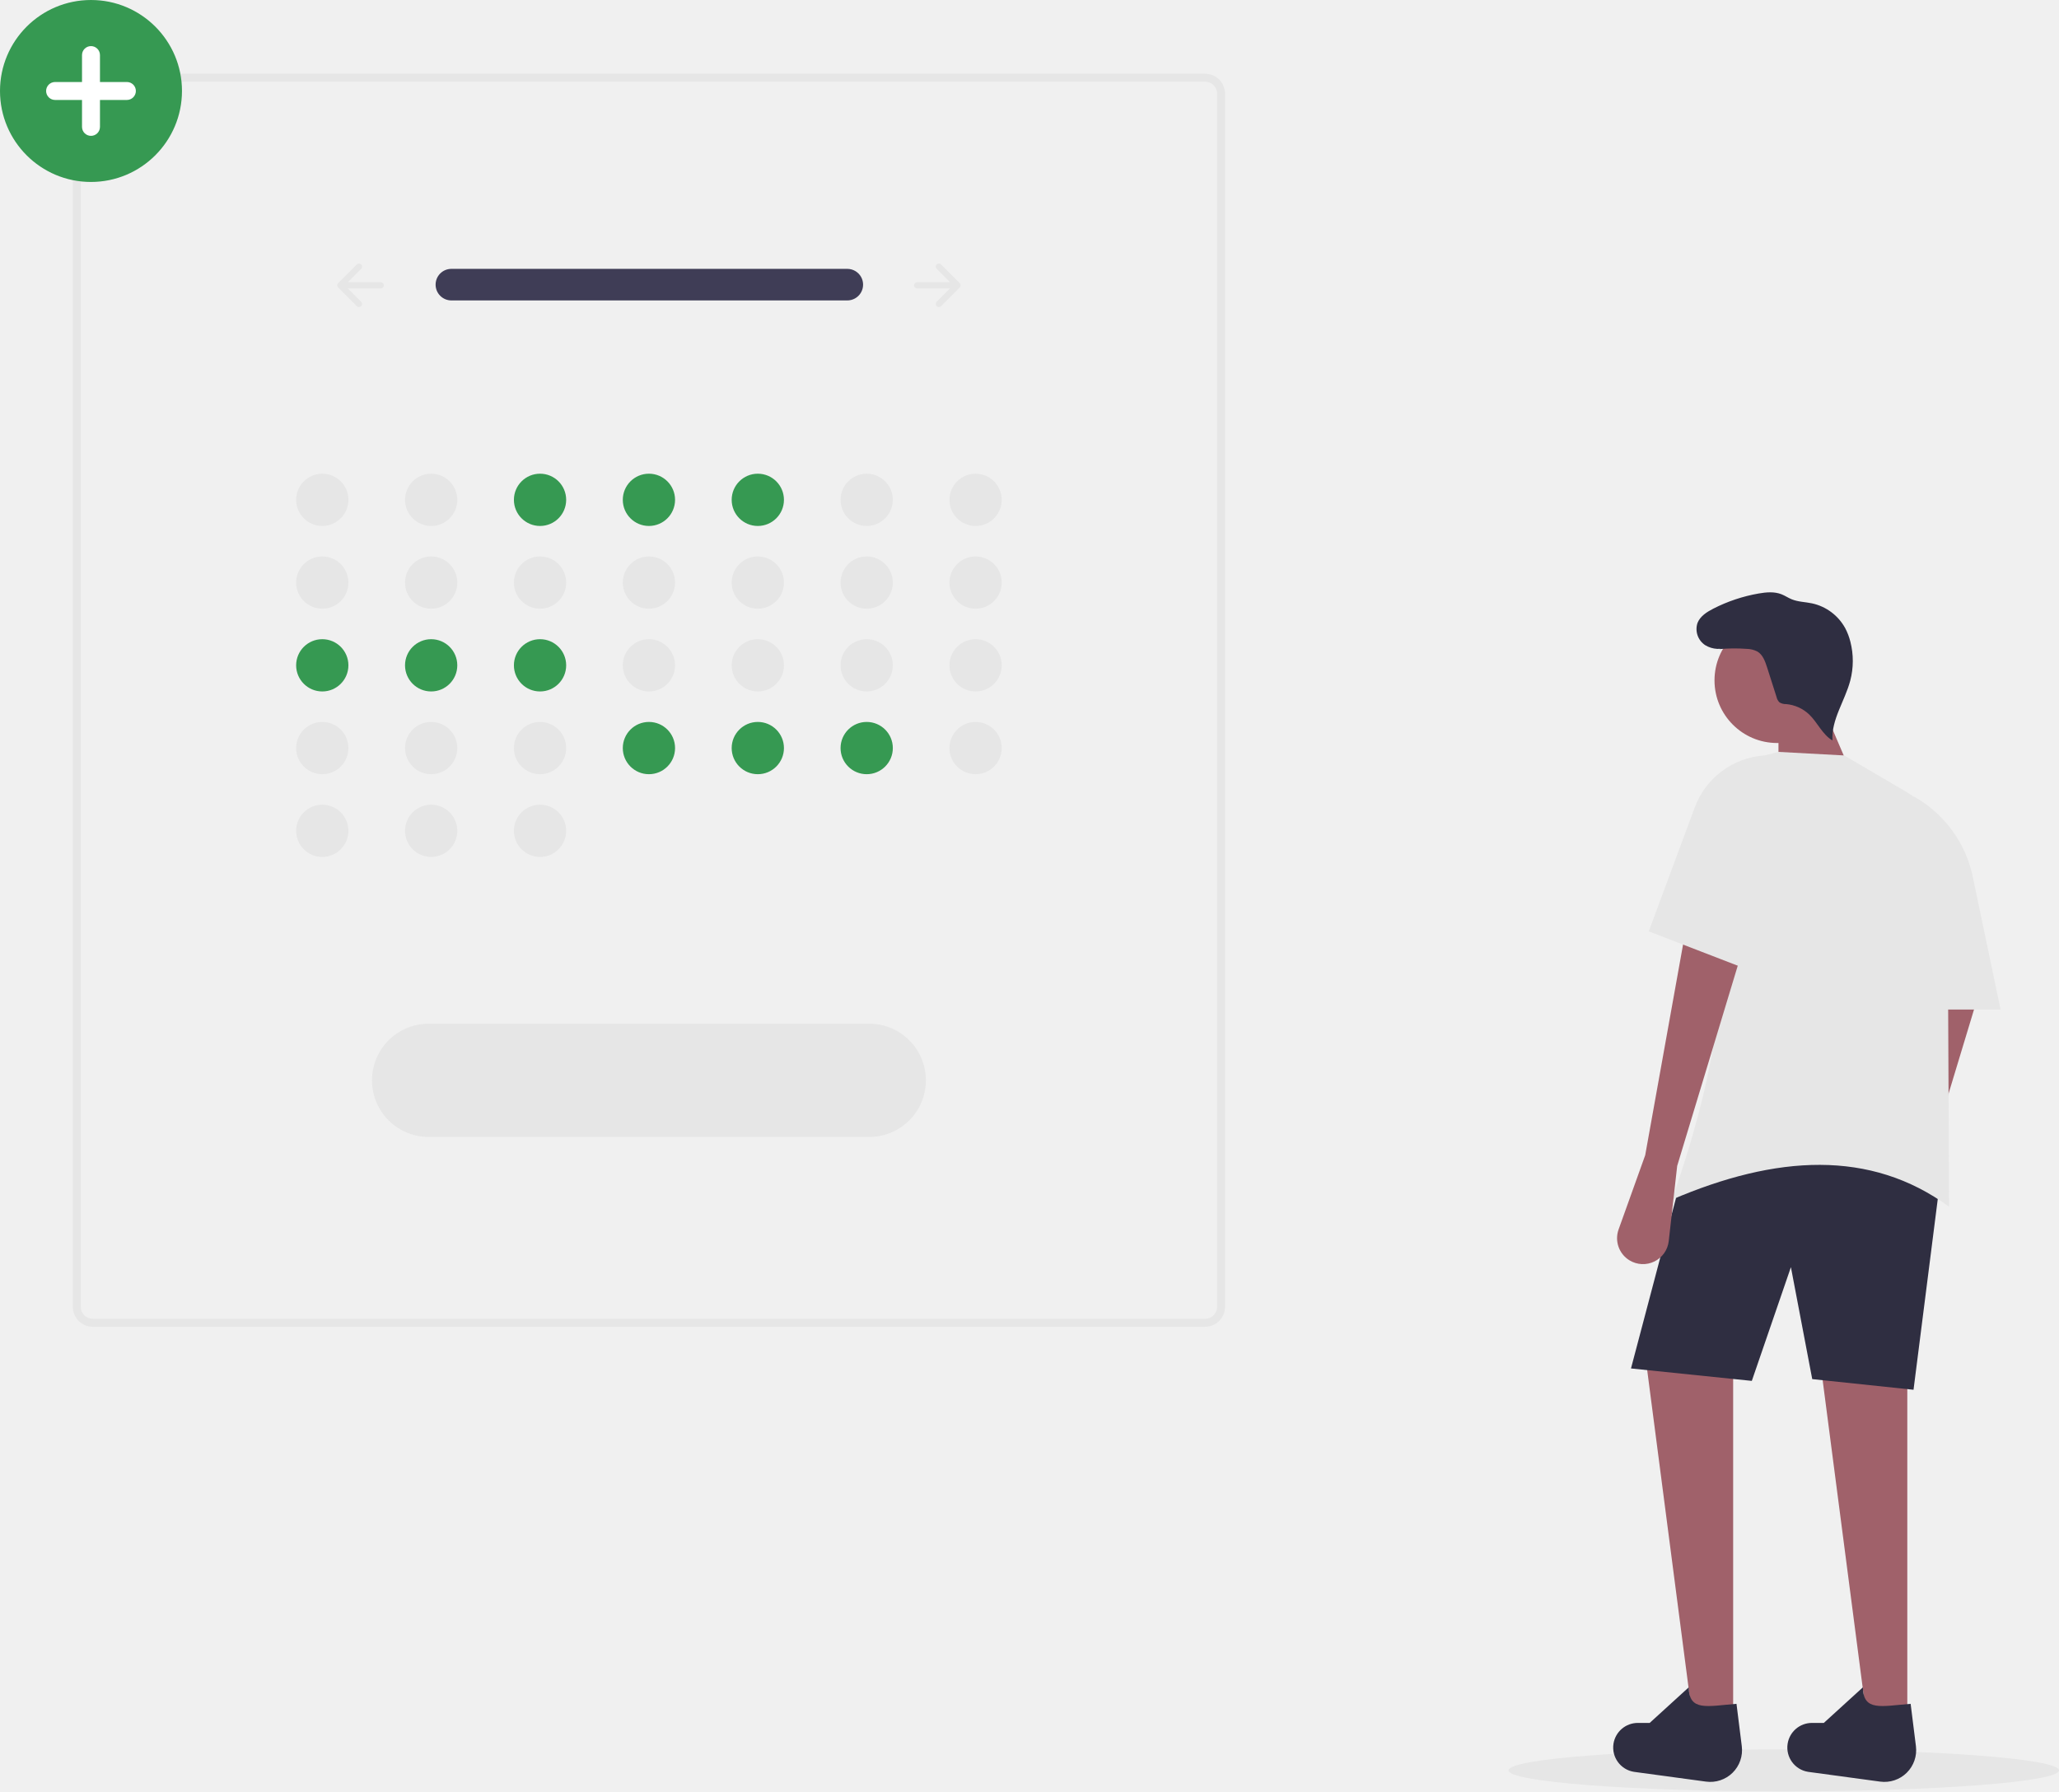
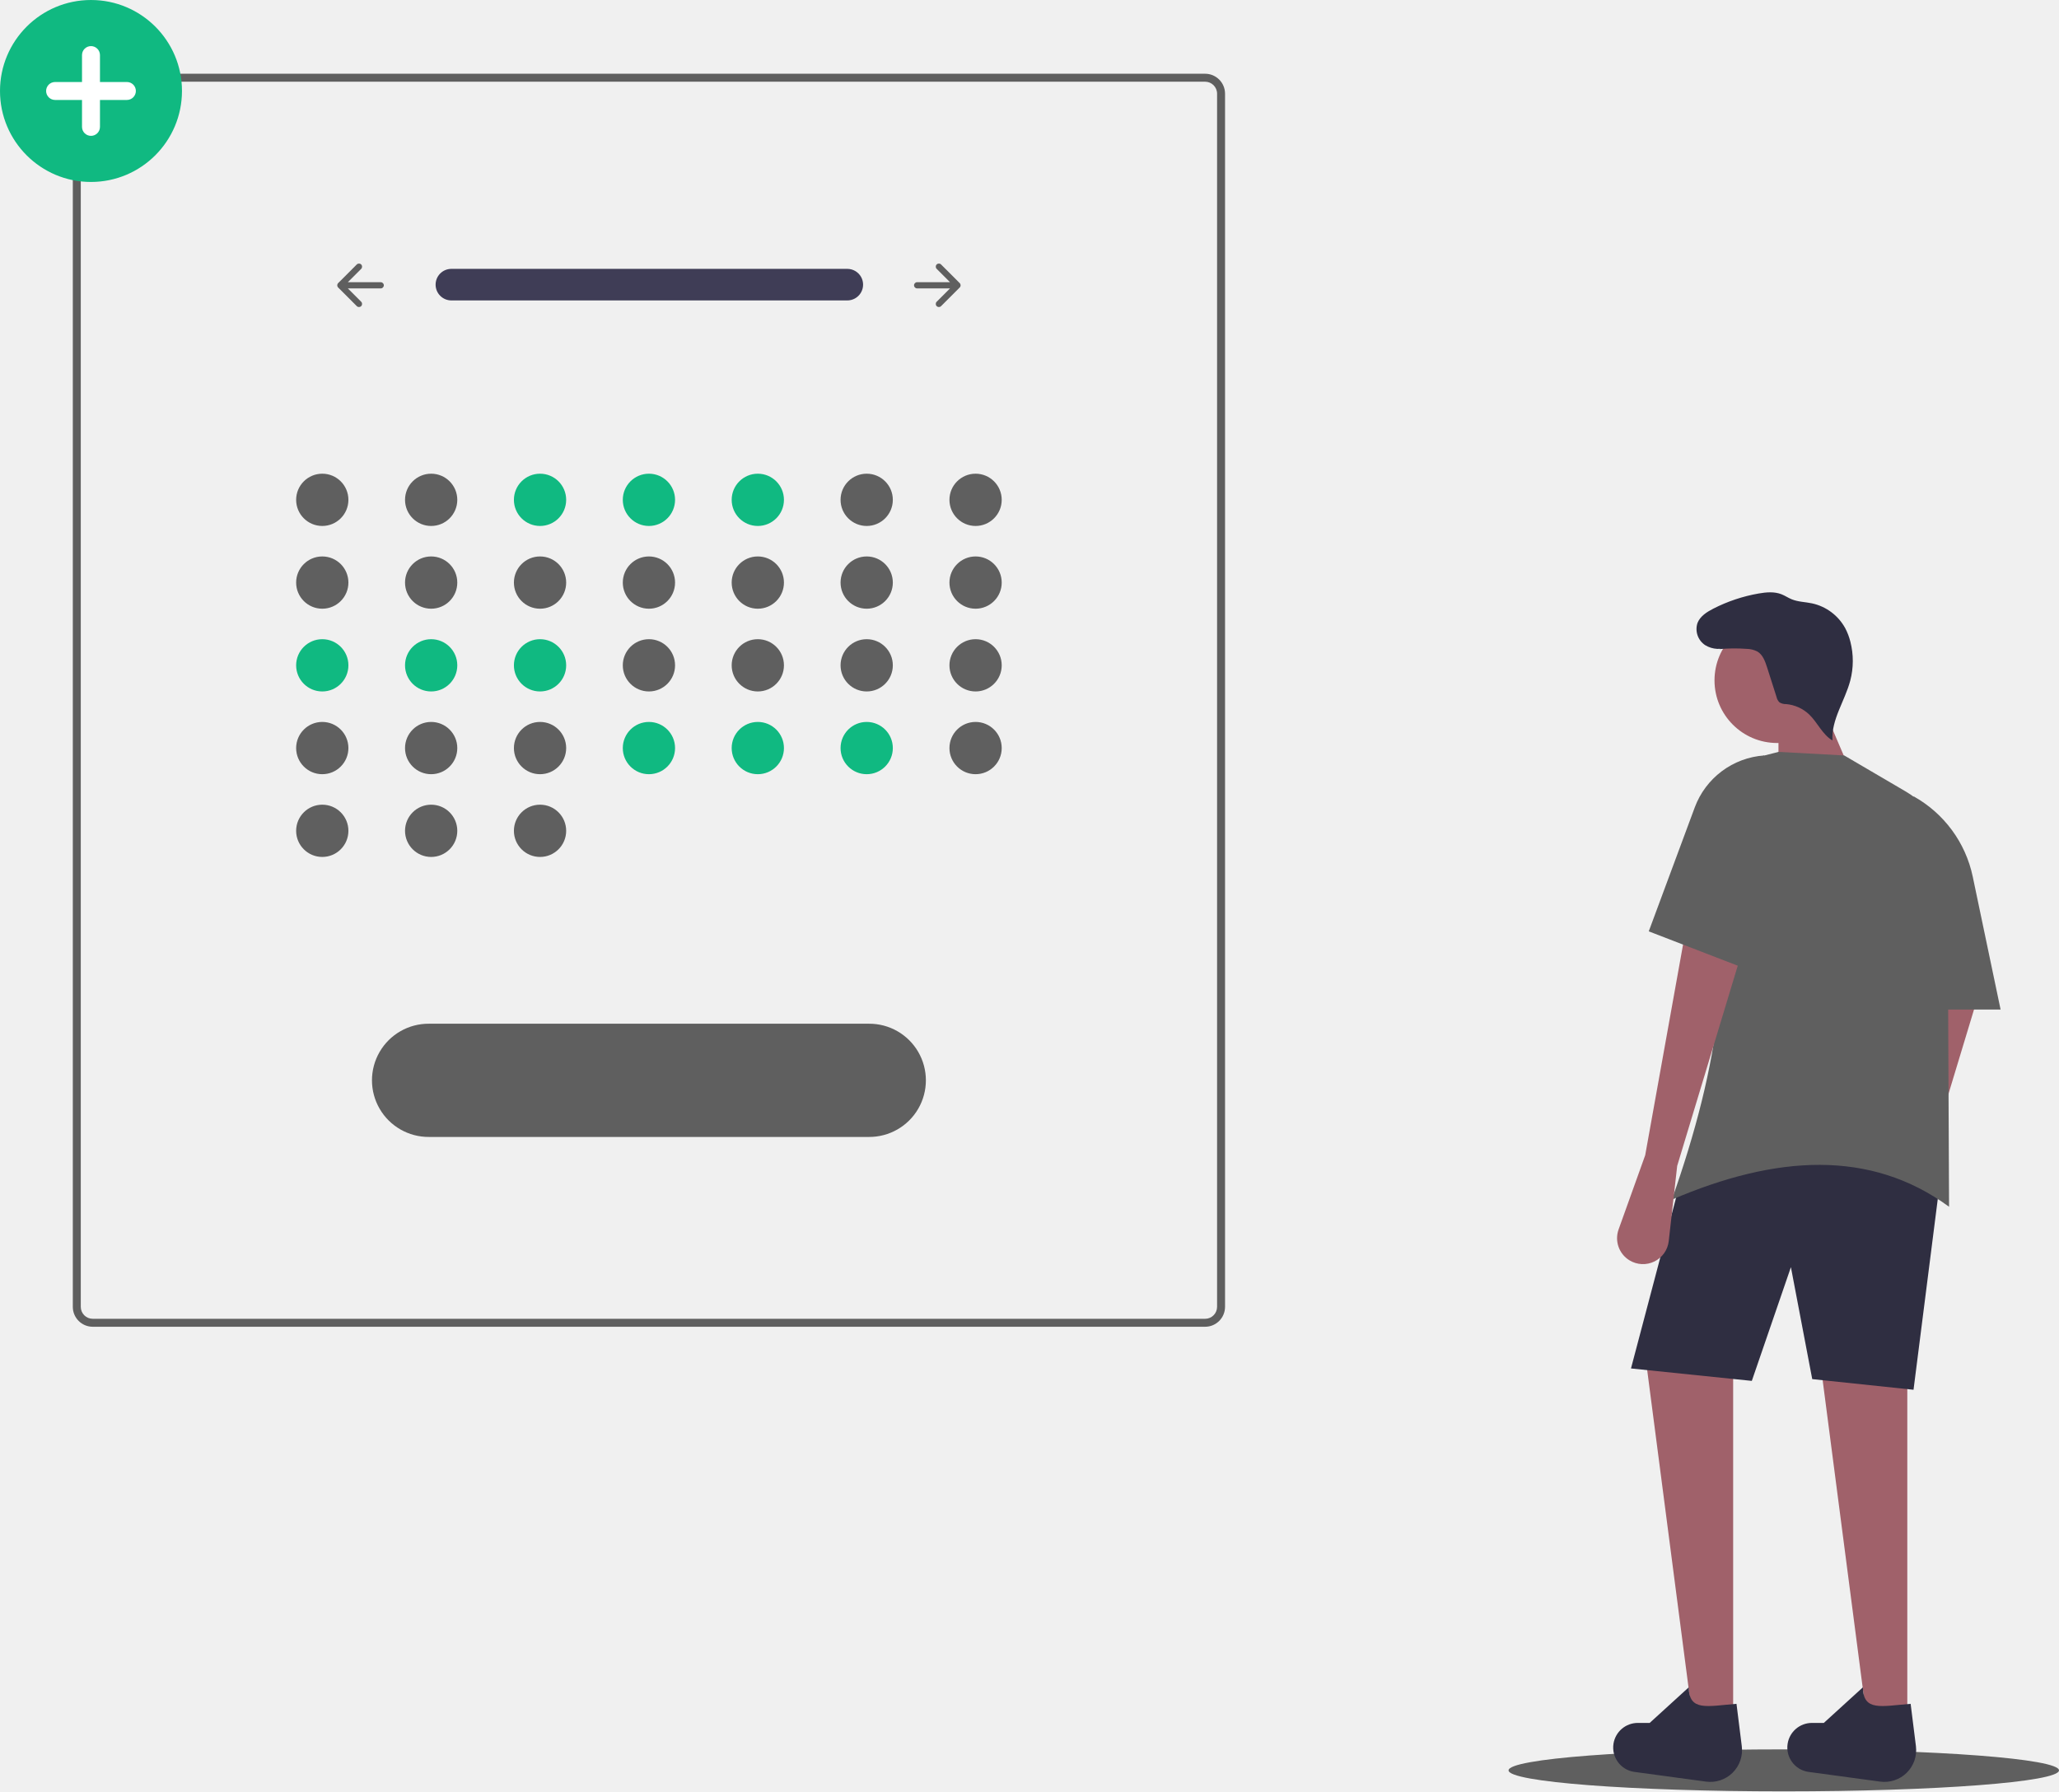
<svg xmlns="http://www.w3.org/2000/svg" id="b3610dfe-b8fa-4701-9393-2c36a069038b" data-name="Layer 1" width="775.545" height="674.792" viewBox="0 0 775.545 674.792">
-   <ellipse cx="671.879" cy="666.886" rx="103.666" ry="7.907" fill="#e6e6e6" />
+   <ellipse cx="671.879" cy="666.886" rx="103.666" ry="7.907" fill="#5F5F5F" />
  <path d="M924.275,553.125,914.25,581.09a9.762,9.762,0,0,0,4.13,11.643h0a9.762,9.762,0,0,0,14.761-7.259l3.182-28.333L960.418,477.492l-20.749-10.04Z" transform="translate(-212.2275 -112.6038)" fill="#a0616a" />
  <polygon points="703.681 651.689 718.406 651.689 718.406 508.456 684.94 507.787 703.681 651.689" fill="#a0616a" />
  <polygon points="638.088 651.689 652.813 651.689 652.813 508.456 619.348 507.787 638.088 651.689" fill="#a0616a" />
  <path d="M932.976,636.12l-38.151-4.016-8.032-42.167-14.725,42.836-45.513-4.685,18.741-70.947c34.257-23.278,66.793-22.769,97.72,0Z" transform="translate(-212.2275 -112.6038)" fill="#2f2e41" />
  <path d="M868.293,770.393a11.958,11.958,0,0,1-13.472,13.332l-27.126-3.679a9.271,9.271,0,0,1-7.733-10.569v0a9.271,9.271,0,0,1,9.163-7.861H833.596l14.715-13.407c.145,9.132,6.87,7.104,17.985,6.213Z" transform="translate(-212.2275 -112.6038)" fill="#2f2e41" />
  <path d="M933.885,770.393a11.958,11.958,0,0,1-13.472,13.332l-27.127-3.679a9.271,9.271,0,0,1-7.733-10.569v0a9.271,9.271,0,0,1,9.163-7.861h4.473l14.715-13.407c.145,9.132,6.87,7.104,17.985,6.213Z" transform="translate(-212.2275 -112.6038)" fill="#2f2e41" />
  <circle cx="669.379" cy="256.293" r="23.593" fill="#a0616a" />
  <polygon points="699.331 295.949 669.881 298.627 669.881 272.523 685.275 263.153 699.331 295.949" fill="#a0616a" />
-   <path d="M946.362,567.18c-29.627-21.695-65.202-19.49-104.413-2.677,17.765-50.292,25.333-97.162,11.378-136.813a31.546,31.546,0,0,1,23.728-30.561l5.053-1.293,24.765,1.339,23.255,13.632a31.658,31.658,0,0,1,15.648,27.167Z" transform="translate(-212.2275 -112.6038)" fill="#e6e6e6" />
+   <path d="M946.362,567.18c-29.627-21.695-65.202-19.49-104.413-2.677,17.765-50.292,25.333-97.162,11.378-136.813a31.546,31.546,0,0,1,23.728-30.561l5.053-1.293,24.765,1.339,23.255,13.632a31.658,31.658,0,0,1,15.648,27.167Z" transform="translate(-212.2275 -112.6038)" fill="#5F5F5F" />
  <path d="M831.91,547.77,821.885,575.735a9.762,9.762,0,0,0,4.13,11.643h0a9.762,9.762,0,0,0,14.761-7.259l3.182-28.333,24.095-79.648L847.304,462.098Z" transform="translate(-212.2275 -112.6038)" fill="#a0616a" />
-   <path d="M965.772,492.887H932.976v-80.318h0A45.246,45.246,0,0,1,955.287,442.842Z" transform="translate(-212.2275 -112.6038)" fill="#e6e6e6" />
+   <path d="M965.772,492.887H932.976v-80.318h0A45.246,45.246,0,0,1,955.287,442.842Z" transform="translate(-212.2275 -112.6038)" fill="#5F5F5F" />
  <path d="M863.618,356.122a9.606,9.606,0,0,1-9.119-.493,7.269,7.269,0,0,1-2.9-8.333c.995-2.558,3.512-4.159,5.955-5.411a60.103,60.103,0,0,1,17.126-5.721c2.844-.492,5.855-.763,8.543.289,1.33.52,2.522,1.344,3.842,1.888,2.427,1.001,5.135,1.006,7.704,1.549a18.797,18.797,0,0,1,12.487,9.356,22.649,22.649,0,0,1,1.933,5.074,29.196,29.196,0,0,1-.047,14.694c-2.02,7.626-7.162,14.633-6.699,22.509-3.802-2.214-5.582-6.721-8.757-9.767a14.411,14.411,0,0,0-8.661-3.923,4.581,4.581,0,0,1-2.529-.644,3.947,3.947,0,0,1-1.1-1.989L877.819,363.997c-.728-2.28-1.607-4.757-3.664-5.979a9.219,9.219,0,0,0-4.091-.994,62.293,62.293,0,0,0-10.215.096" transform="translate(-212.2275 -112.6038)" fill="#2f2e41" />
-   <path d="M871.399,478.162l-38.151-14.725,17.326-46.683a30.136,30.136,0,0,1,26.18-19.579h0Z" transform="translate(-212.2275 -112.6038)" fill="#e6e6e6" />
-   <path d="M666.153,612.384h-419a7.508,7.508,0,0,1-7.5-7.5v-457a7.508,7.508,0,0,1,7.5-7.5h419a7.508,7.508,0,0,1,7.5,7.5v457A7.508,7.508,0,0,1,666.153,612.384Zm-419-469a4.505,4.505,0,0,0-4.5,4.5v457a4.505,4.505,0,0,0,4.5,4.5h419a4.505,4.505,0,0,0,4.5-4.5v-457a4.505,4.505,0,0,0-4.5-4.5Z" transform="translate(-212.2275 -112.6038)" fill="#e6e6e6" />
-   <circle cx="121.388" cy="188.283" r="9.843" fill="#e6e6e6" />
-   <circle cx="162.401" cy="188.283" r="9.843" fill="#e6e6e6" />
-   <circle cx="203.413" cy="188.283" r="9.843" fill="#369952" />
-   <circle cx="244.426" cy="188.283" r="9.843" fill="#369952" />
-   <circle cx="285.438" cy="188.283" r="9.843" fill="#369952" />
-   <circle cx="326.451" cy="188.283" r="9.843" fill="#e6e6e6" />
-   <circle cx="367.464" cy="188.283" r="9.843" fill="#e6e6e6" />
-   <circle cx="121.388" cy="219.453" r="9.843" fill="#e6e6e6" />
-   <circle cx="162.401" cy="219.453" r="9.843" fill="#e6e6e6" />
-   <circle cx="203.413" cy="219.453" r="9.843" fill="#e6e6e6" />
-   <circle cx="244.426" cy="219.453" r="9.843" fill="#e6e6e6" />
-   <circle cx="285.438" cy="219.453" r="9.843" fill="#e6e6e6" />
-   <circle cx="326.451" cy="219.453" r="9.843" fill="#e6e6e6" />
-   <circle cx="367.464" cy="219.453" r="9.843" fill="#e6e6e6" />
-   <circle cx="121.388" cy="250.622" r="9.843" fill="#369952" />
-   <circle cx="162.401" cy="250.622" r="9.843" fill="#369952" />
-   <circle cx="203.413" cy="250.622" r="9.843" fill="#369952" />
-   <circle cx="244.426" cy="250.622" r="9.843" fill="#e6e6e6" />
-   <circle cx="285.438" cy="250.622" r="9.843" fill="#e6e6e6" />
-   <circle cx="326.451" cy="250.622" r="9.843" fill="#e6e6e6" />
-   <circle cx="367.464" cy="250.622" r="9.843" fill="#e6e6e6" />
-   <circle cx="121.388" cy="281.792" r="9.843" fill="#e6e6e6" />
-   <circle cx="162.401" cy="281.792" r="9.843" fill="#e6e6e6" />
-   <circle cx="121.388" cy="312.962" r="9.843" fill="#e6e6e6" />
-   <circle cx="162.401" cy="312.962" r="9.843" fill="#e6e6e6" />
-   <circle cx="203.413" cy="312.962" r="9.843" fill="#e6e6e6" />
-   <circle cx="203.413" cy="281.792" r="9.843" fill="#e6e6e6" />
-   <circle cx="244.426" cy="281.792" r="9.843" fill="#369952" />
-   <circle cx="285.438" cy="281.792" r="9.843" fill="#369952" />
-   <circle cx="326.451" cy="281.792" r="9.843" fill="#369952" />
-   <circle cx="367.464" cy="281.792" r="9.843" fill="#e6e6e6" />
+   <path d="M871.399,478.162l-38.151-14.725,17.326-46.683a30.136,30.136,0,0,1,26.18-19.579h0Z" transform="translate(-212.2275 -112.6038)" fill="#5F5F5F" />
+   <path d="M666.153,612.384h-419a7.508,7.508,0,0,1-7.5-7.5v-457a7.508,7.508,0,0,1,7.5-7.5h419a7.508,7.508,0,0,1,7.5,7.5v457A7.508,7.508,0,0,1,666.153,612.384Zm-419-469a4.505,4.505,0,0,0-4.5,4.5v457a4.505,4.505,0,0,0,4.5,4.5h419a4.505,4.505,0,0,0,4.5-4.5v-457a4.505,4.505,0,0,0-4.5-4.5Z" transform="translate(-212.2275 -112.6038)" fill="#5F5F5F" />
+   <circle cx="121.388" cy="188.283" r="9.843" fill="#5F5F5F" />
+   <circle cx="162.401" cy="188.283" r="9.843" fill="#5F5F5F" />
+   <circle cx="203.413" cy="188.283" r="9.843" fill="#10b981" />
+   <circle cx="244.426" cy="188.283" r="9.843" fill="#10b981" />
+   <circle cx="285.438" cy="188.283" r="9.843" fill="#10b981" />
+   <circle cx="326.451" cy="188.283" r="9.843" fill="#5F5F5F" />
+   <circle cx="367.464" cy="188.283" r="9.843" fill="#5F5F5F" />
+   <circle cx="121.388" cy="219.453" r="9.843" fill="#5F5F5F" />
+   <circle cx="162.401" cy="219.453" r="9.843" fill="#5F5F5F" />
+   <circle cx="203.413" cy="219.453" r="9.843" fill="#5F5F5F" />
+   <circle cx="244.426" cy="219.453" r="9.843" fill="#5F5F5F" />
+   <circle cx="285.438" cy="219.453" r="9.843" fill="#5F5F5F" />
+   <circle cx="326.451" cy="219.453" r="9.843" fill="#5F5F5F" />
+   <circle cx="367.464" cy="219.453" r="9.843" fill="#5F5F5F" />
+   <circle cx="121.388" cy="250.622" r="9.843" fill="#10b981" />
+   <circle cx="162.401" cy="250.622" r="9.843" fill="#10b981" />
+   <circle cx="203.413" cy="250.622" r="9.843" fill="#10b981" />
+   <circle cx="244.426" cy="250.622" r="9.843" fill="#5F5F5F" />
+   <circle cx="285.438" cy="250.622" r="9.843" fill="#5F5F5F" />
+   <circle cx="326.451" cy="250.622" r="9.843" fill="#5F5F5F" />
+   <circle cx="367.464" cy="250.622" r="9.843" fill="#5F5F5F" />
+   <circle cx="121.388" cy="281.792" r="9.843" fill="#5F5F5F" />
+   <circle cx="162.401" cy="281.792" r="9.843" fill="#5F5F5F" />
+   <circle cx="121.388" cy="312.962" r="9.843" fill="#5F5F5F" />
+   <circle cx="162.401" cy="312.962" r="9.843" fill="#5F5F5F" />
+   <circle cx="203.413" cy="312.962" r="9.843" fill="#5F5F5F" />
+   <circle cx="203.413" cy="281.792" r="9.843" fill="#5F5F5F" />
+   <circle cx="244.426" cy="281.792" r="9.843" fill="#10b981" />
+   <circle cx="285.438" cy="281.792" r="9.843" fill="#10b981" />
+   <circle cx="326.451" cy="281.792" r="9.843" fill="#10b981" />
+   <circle cx="367.464" cy="281.792" r="9.843" fill="#5F5F5F" />
  <path id="a332a05d-d774-4fd2-8531-ab97682a63e9" data-name="Path 40" d="M382.142,213.883a5.947,5.947,0,0,0,0,11.892H531.228a5.947,5.947,0,1,0,.195-11.892q-.098-.002-.195,0Z" transform="translate(-212.2275 -112.6038)" fill="#3f3d56" />
-   <path d="M565.037,212.227a1.17,1.17,0,0,0,0,1.655l5.023,5.023H557.674a1.17,1.17,0,0,0,0,2.34h12.386l-5.023,5.023a1.17,1.17,0,1,0,1.655,1.655l7.02-7.02a1.17,1.17,0,0,0,0-1.655l-7.02-7.02A1.17,1.17,0,0,0,565.037,212.227Z" transform="translate(-212.2275 -112.6038)" fill="#e6e6e6" />
-   <path d="M348.27,212.227a1.17,1.17,0,0,1,0,1.655l-5.023,5.023h12.386a1.17,1.17,0,1,1,0,2.34H343.247l5.023,5.023a1.17,1.17,0,0,1-1.655,1.655l-7.02-7.02a1.17,1.17,0,0,1,0-1.655l7.02-7.02A1.17,1.17,0,0,1,348.27,212.227Z" transform="translate(-212.2275 -112.6038)" fill="#e6e6e6" />
-   <path d="M373.808,498.231a21.327,21.327,0,1,0,0,42.653H539.499a21.327,21.327,0,1,0,0-42.653Z" transform="translate(-212.2275 -112.6038)" fill="#e6e6e6" />
-   <path d="M246.5,181.149a34.272,34.272,0,1,1,34.272-34.272A34.311,34.311,0,0,1,246.5,181.149Z" transform="translate(-212.2275 -112.6038)" fill="#369952" />
+   <path d="M565.037,212.227a1.17,1.17,0,0,0,0,1.655l5.023,5.023H557.674a1.17,1.17,0,0,0,0,2.34h12.386l-5.023,5.023a1.17,1.17,0,1,0,1.655,1.655l7.02-7.02a1.17,1.17,0,0,0,0-1.655l-7.02-7.02A1.17,1.17,0,0,0,565.037,212.227Z" transform="translate(-212.2275 -112.6038)" fill="#5F5F5F" />
+   <path d="M348.27,212.227a1.17,1.17,0,0,1,0,1.655l-5.023,5.023h12.386a1.17,1.17,0,1,1,0,2.34H343.247l5.023,5.023a1.17,1.17,0,0,1-1.655,1.655l-7.02-7.02a1.17,1.17,0,0,1,0-1.655l7.02-7.02A1.17,1.17,0,0,1,348.27,212.227Z" transform="translate(-212.2275 -112.6038)" fill="#5F5F5F" />
+   <path d="M373.808,498.231a21.327,21.327,0,1,0,0,42.653H539.499a21.327,21.327,0,1,0,0-42.653Z" transform="translate(-212.2275 -112.6038)" fill="#5F5F5F" />
+   <path d="M246.5,181.149a34.272,34.272,0,1,1,34.272-34.272A34.311,34.311,0,0,1,246.5,181.149Z" transform="translate(-212.2275 -112.6038)" fill="#10b981" />
  <path d="M260.023,143.496H249.881V133.353a3.381,3.381,0,1,0-6.762,0v10.142H232.977a3.381,3.381,0,0,0,0,6.762h10.142v10.142a3.381,3.381,0,0,0,6.762,0V150.257H260.023a3.381,3.381,0,1,0,0-6.762Z" transform="translate(-212.2275 -112.6038)" fill="#fff" />
</svg>
